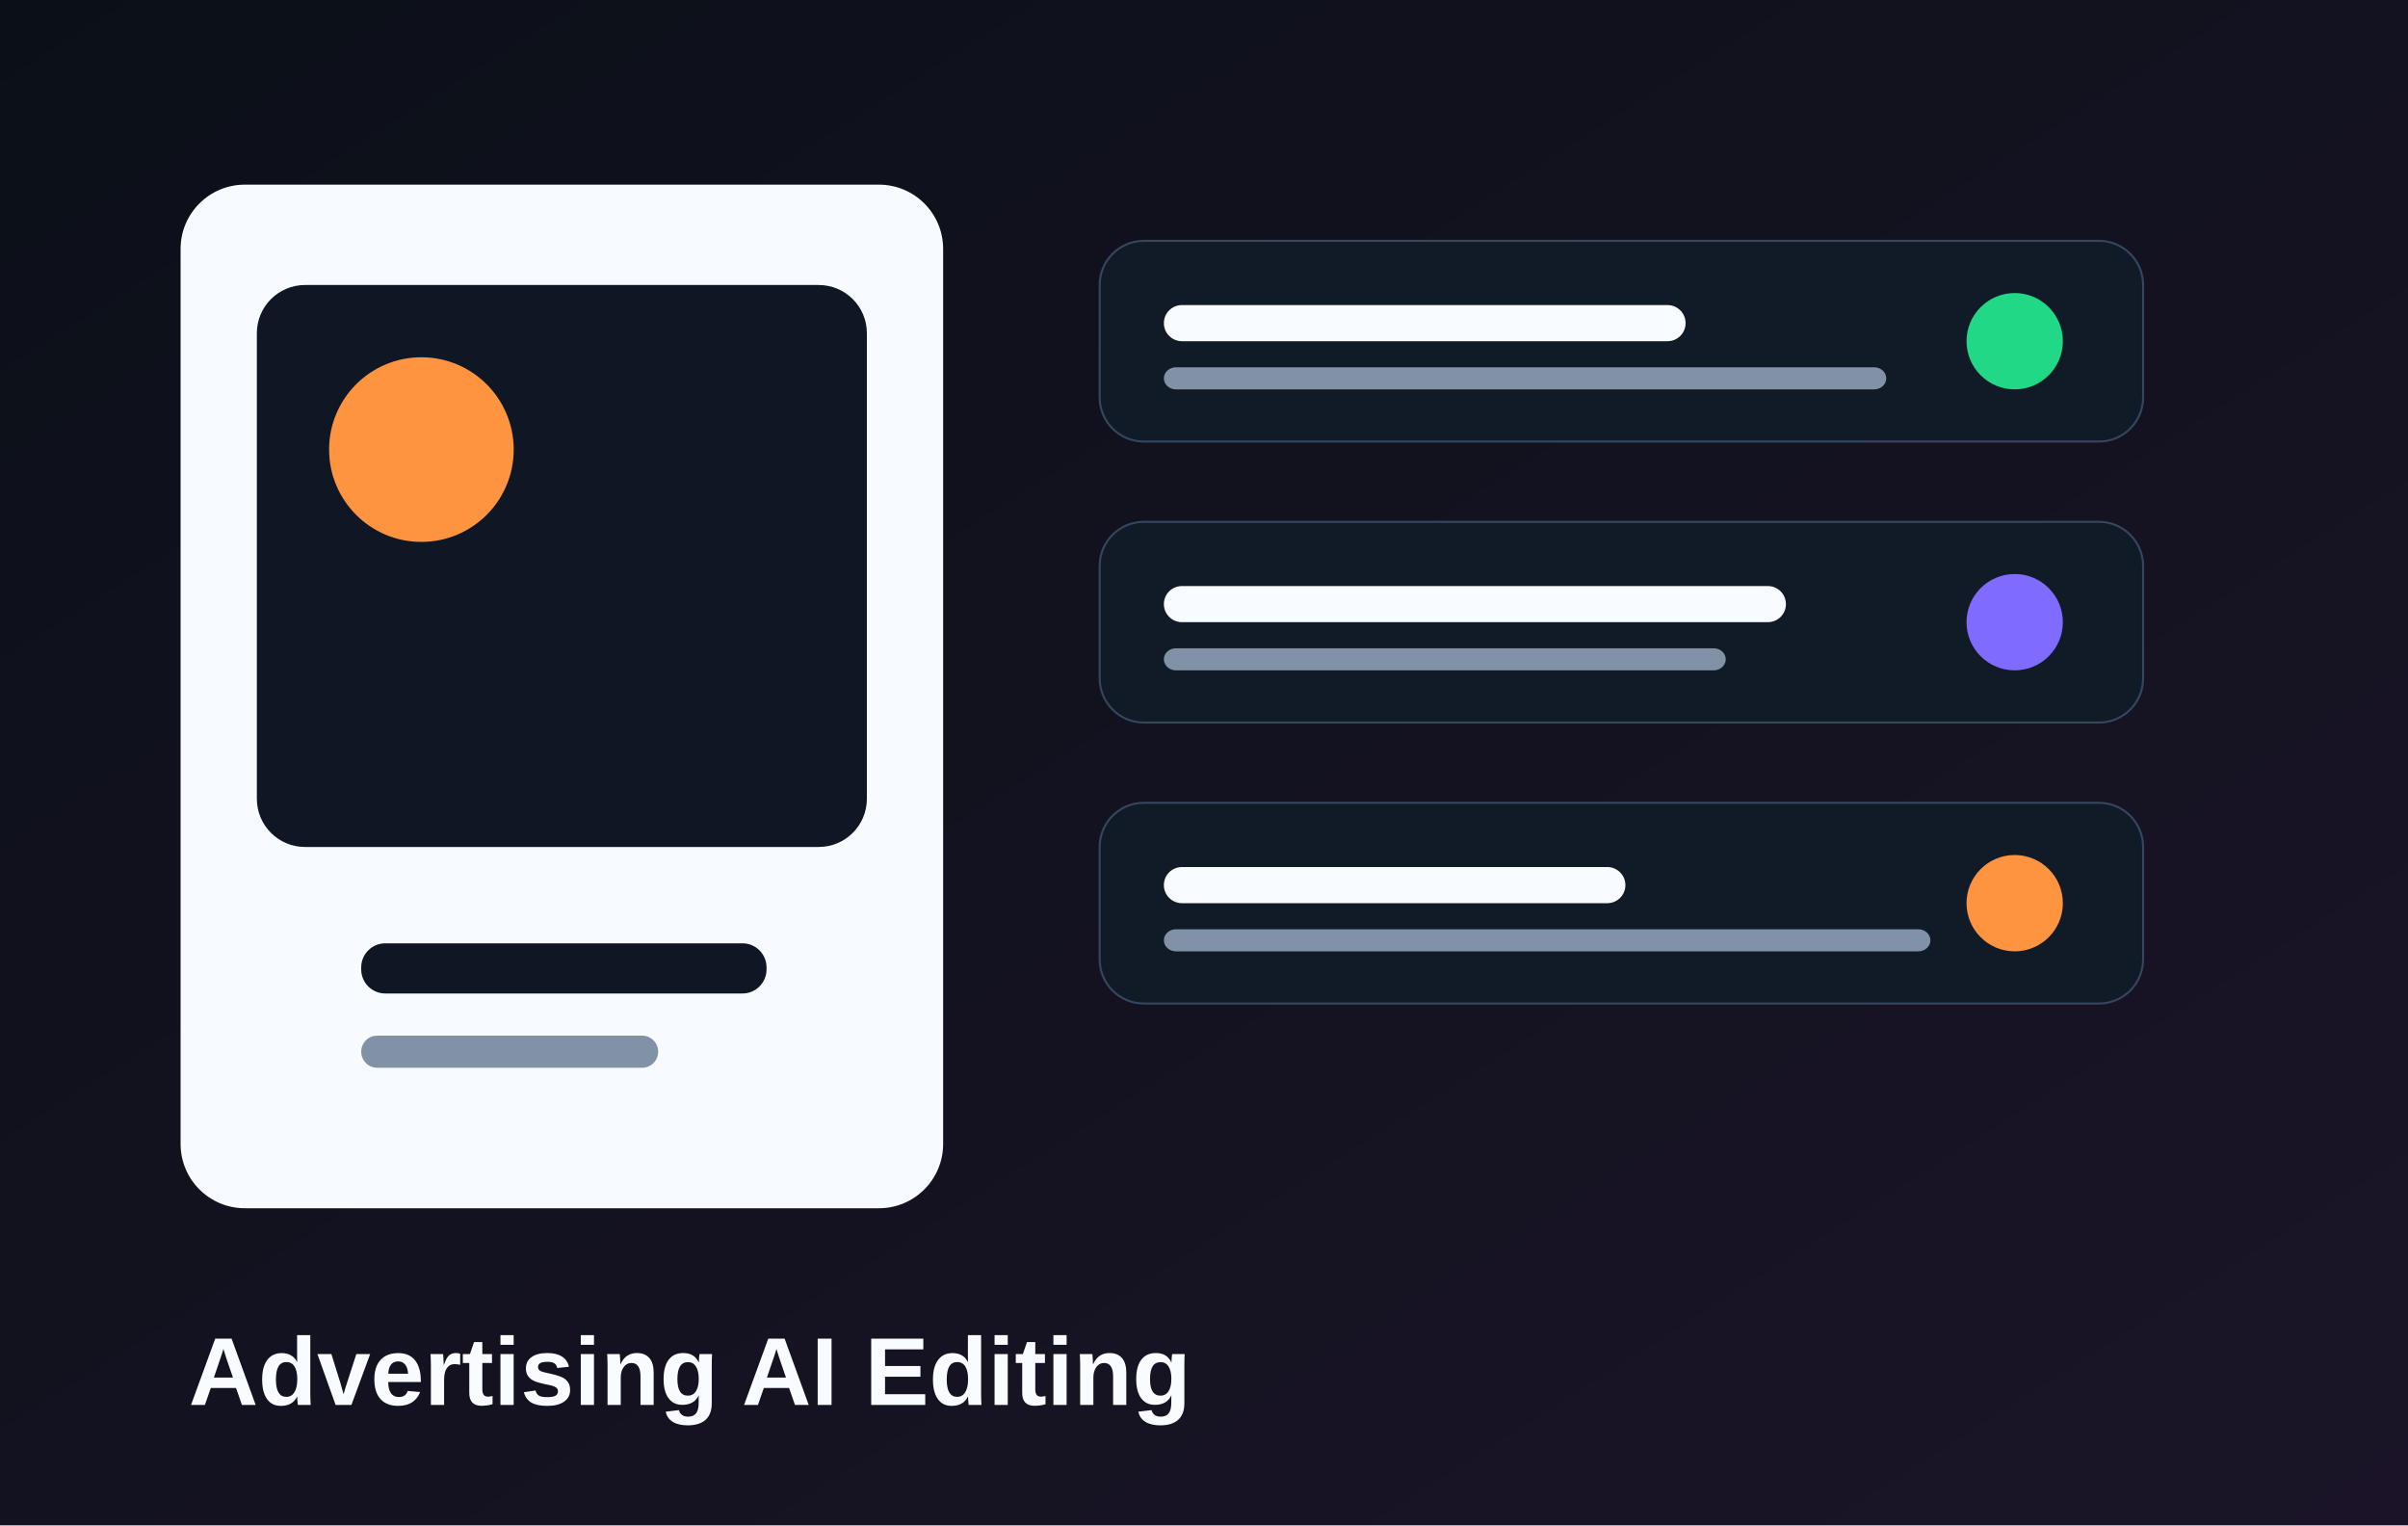
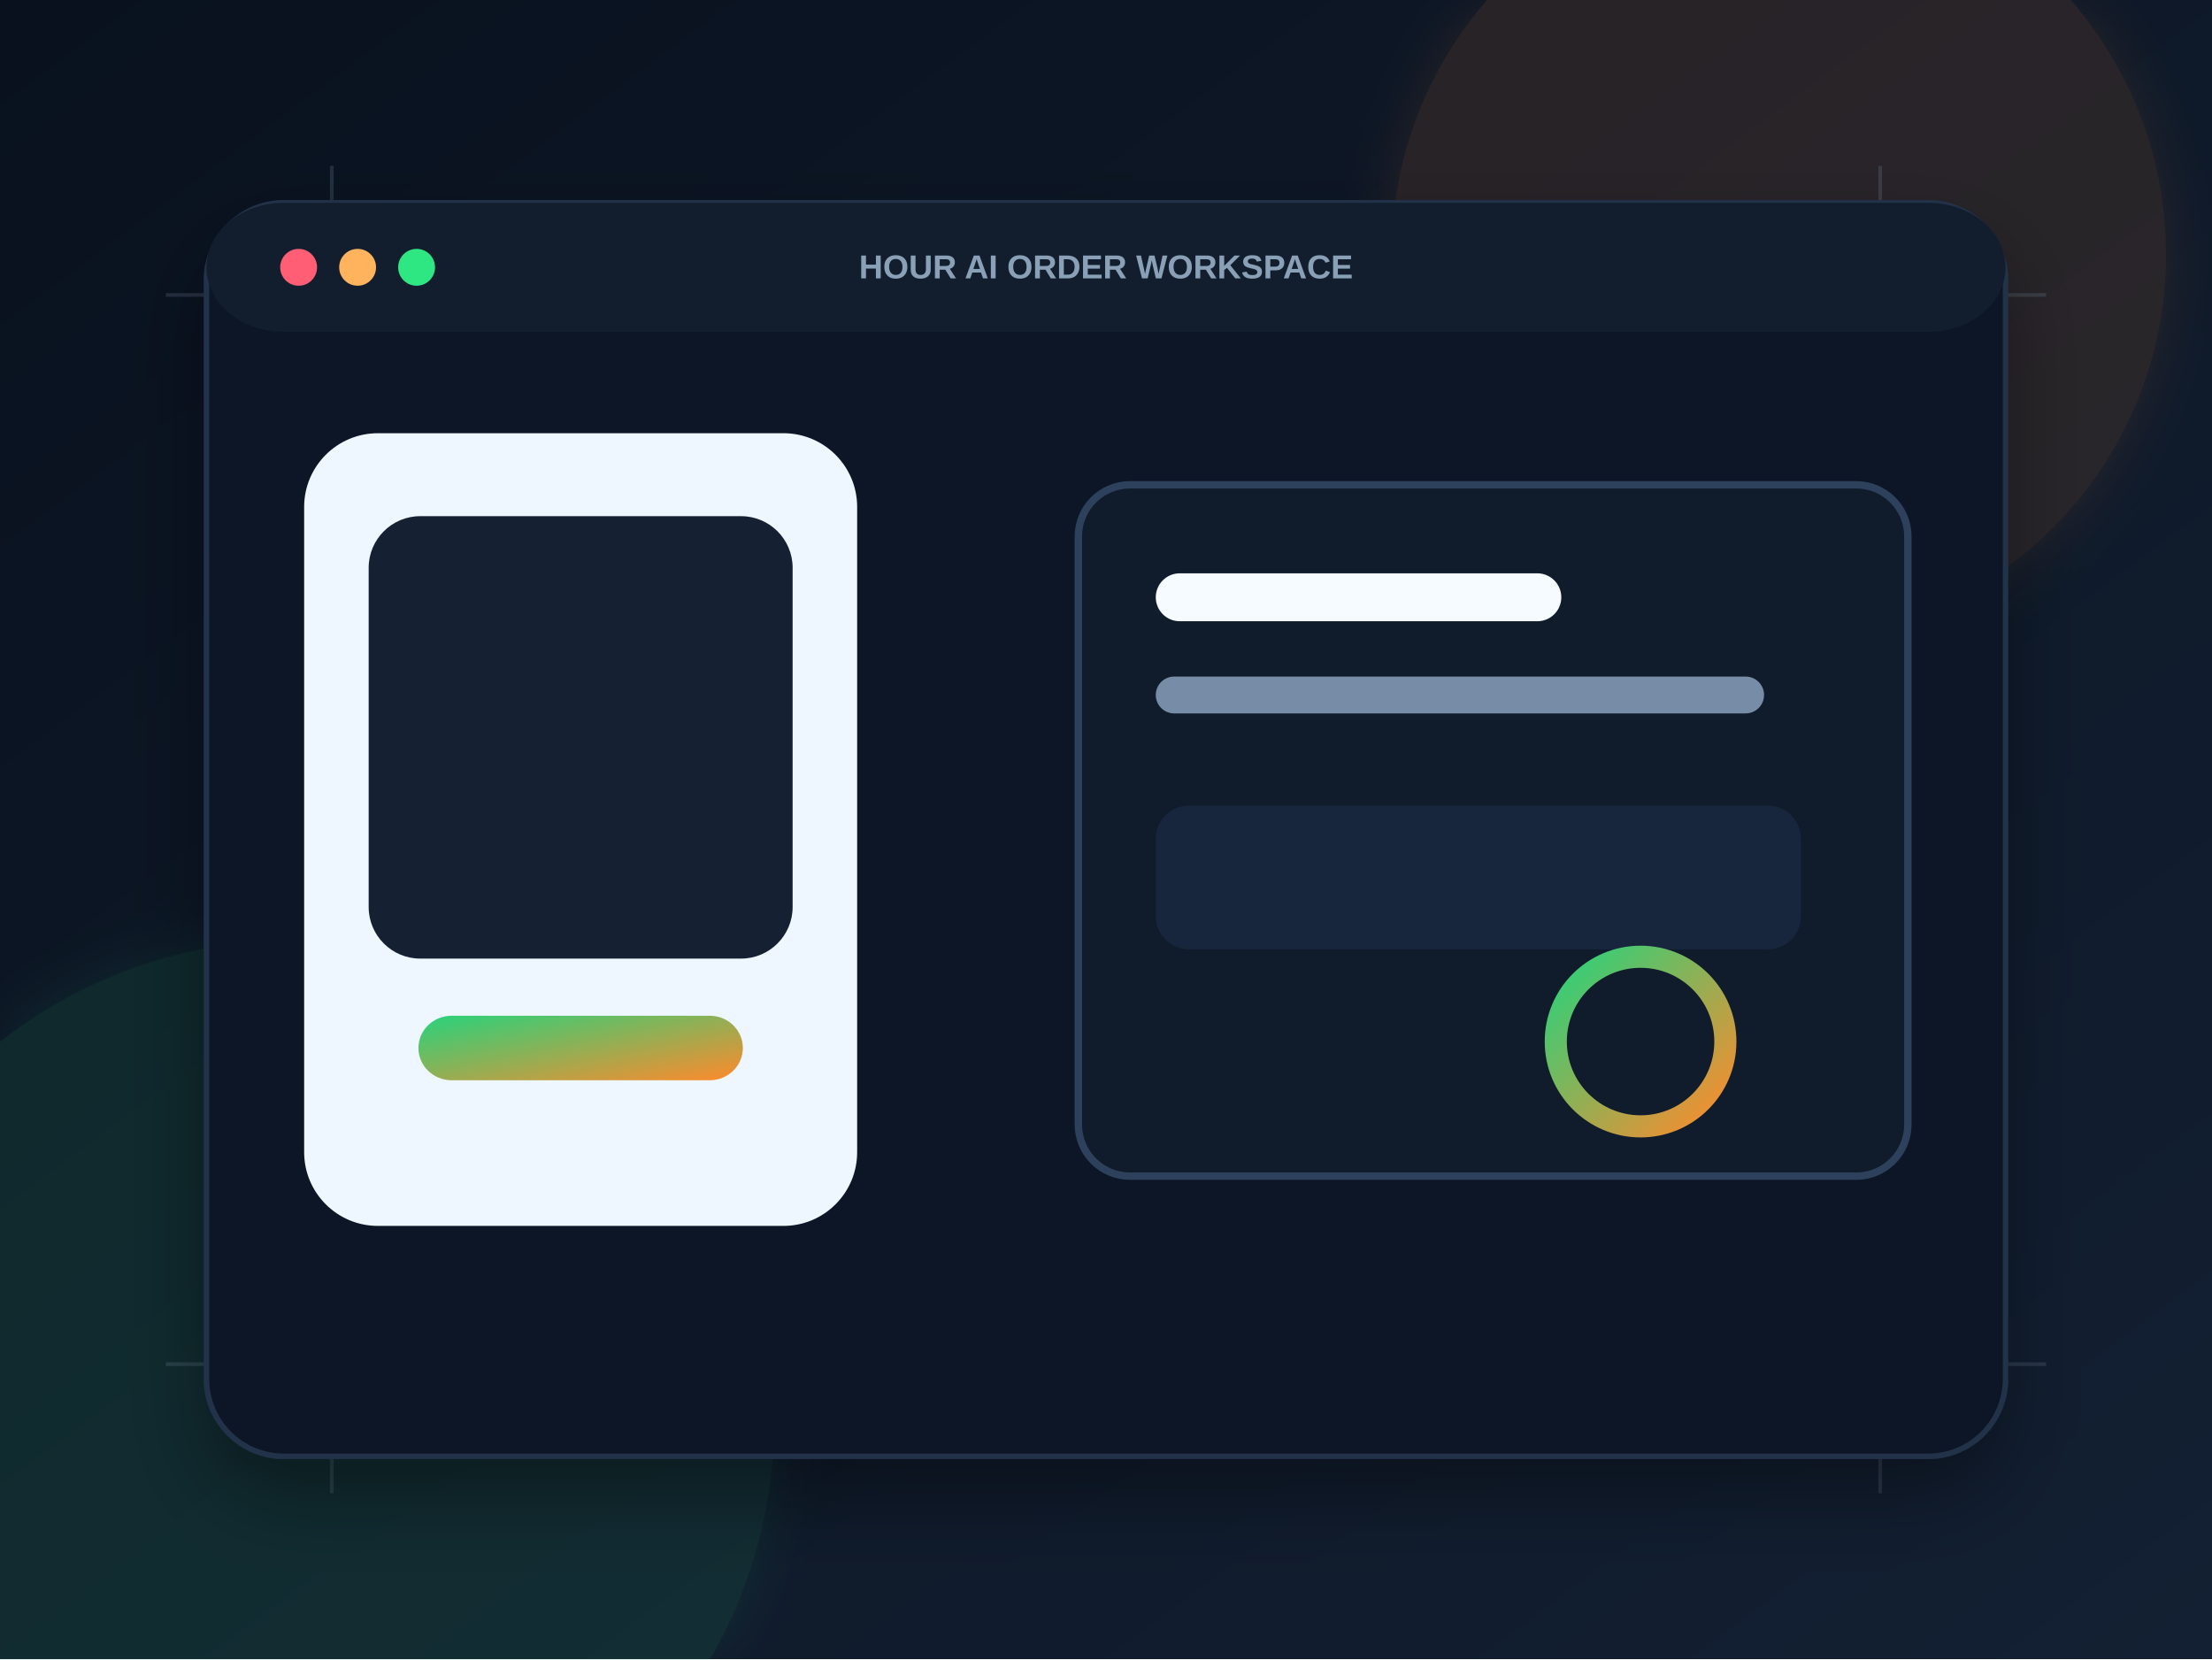
- <svg xmlns="http://www.w3.org/2000/svg" viewBox="0 0 1200 760" role="img" aria-label="Advertising AI editing board">
+ <svg xmlns="http://www.w3.org/2000/svg" width="1200" height="900" viewBox="0 0 1200 900" role="img" aria-label="Advertising AI editing">
  <defs>
    <linearGradient id="bg" x1="0" y1="0" x2="1" y2="1">
-       <stop stop-color="#0b1018" />
-       <stop offset="1" stop-color="#1b1428" />
+       <stop offset="0" stop-color="#09111e" />
+       <stop offset="1" stop-color="#132033" />
    </linearGradient>
-     <linearGradient id="hot" x1="0" y1="0" x2="1" y2="1">
-       <stop stop-color="#ff9440" />
-       <stop offset=".5" stop-color="#7f6bff" />
-       <stop offset="1" stop-color="#00d8ff" />
+     <linearGradient id="accent" x1="0" y1="0" x2="1" y2="1">
+       <stop offset="0" stop-color="#27d37c" />
+       <stop offset="1" stop-color="#ff8a2c" />
    </linearGradient>
+     <filter id="glow" x="-40%" y="-40%" width="180%" height="180%">
+       <feGaussianBlur stdDeviation="15" result="b" />
+       <feMerge>
+         <feMergeNode in="b" />
+         <feMergeNode in="SourceGraphic" />
+       </feMerge>
+     </filter>
+     <filter id="shadow" x="-20%" y="-20%" width="140%" height="140%">
+       <feDropShadow dx="0" dy="22" stdDeviation="22" flood-color="#000" flood-opacity=".36" />
+     </filter>
  </defs>
-   <rect width="1200" height="760" fill="url(#bg)" />
-   <rect x="90" y="92" width="380" height="510" rx="32" fill="#f7fbff" />
-   <rect x="128" y="142" width="304" height="280" rx="24" fill="#0f1724" />
-   <circle cx="210" cy="224" r="46" fill="#ff9440" />
-   <rect x="180" y="470" width="202" height="25" rx="12" fill="#0f1724" />
-   <rect x="180" y="516" width="148" height="16" rx="8" fill="#8191a6" />
-   <g transform="translate(548 120)">
-     <rect width="520" height="100" rx="22" fill="#111b28" stroke="#35475d" />
-     <rect x="32" y="32" width="260" height="18" rx="9" fill="#f8fbff" />
-     <rect x="32" y="63" width="360" height="11" rx="6" fill="#8191a6" />
-     <circle cx="456" cy="50" r="24" fill="#20d886" />
-     <rect y="140" width="520" height="100" rx="22" fill="#111b28" stroke="#35475d" />
-     <rect x="32" y="172" width="310" height="18" rx="9" fill="#f8fbff" />
-     <rect x="32" y="203" width="280" height="11" rx="6" fill="#8191a6" />
-     <circle cx="456" cy="190" r="24" fill="#7f6bff" />
-     <rect y="280" width="520" height="100" rx="22" fill="#111b28" stroke="#35475d" />
-     <rect x="32" y="312" width="230" height="18" rx="9" fill="#f8fbff" />
-     <rect x="32" y="343" width="382" height="11" rx="6" fill="#8191a6" />
-     <circle cx="456" cy="330" r="24" fill="#ff9440" />
+   <rect width="1200" height="900" fill="url(#bg)" />
+   <circle cx="965" cy="138" r="210" fill="#ff8a2c" opacity=".11" filter="url(#glow)" />
+   <circle cx="160" cy="770" r="260" fill="#27d37c" opacity=".10" filter="url(#glow)" />
+   <g opacity=".22" stroke="#7f93aa" stroke-width="2">
+     <path d="M90 160H1110M90 740H1110M180 90V810M1020 90V810" />
+     <path d="M120 230h180l60-60h210M650 730h210l72-72h150" />
  </g>
-   <path d="M542 568h530" stroke="url(#hot)" stroke-width="10" stroke-linecap="round" />
-   <text x="94" y="700" fill="#f8fbff" font-family="Arial, sans-serif" font-size="48" font-weight="800">Advertising AI Editing</text>
+   <rect x="112" y="110" width="976" height="680" rx="42" fill="#0e1725" stroke="#233148" stroke-width="3" filter="url(#shadow)" />
+   <rect x="112" y="110" width="976" height="70" rx="42" fill="#121e2e" />
+   <circle cx="162" cy="145" r="10" fill="#ff5e74" />
+   <circle cx="194" cy="145" r="10" fill="#ffb35c" />
+   <circle cx="226" cy="145" r="10" fill="#2ee783" />
+   <text x="600" y="151" text-anchor="middle" fill="#8aa0b6" font-family="Arial, sans-serif" font-size="18" font-weight="700">HOUR AI ORDER WORKSPACE</text>
+   <g transform="translate(165 235)">
+     <rect x="0" y="0" width="300" height="430" rx="40" fill="#eef7ff" />
+     <rect x="35" y="45" width="230" height="240" rx="28" fill="#152033" />
+     <rect x="62" y="316" width="176" height="35" rx="18" fill="url(#accent)" />
+     <rect x="420" y="28" width="450" height="375" rx="28" fill="#101b2b" stroke="#2e415c" stroke-width="4" />
+     <rect x="462" y="76" width="220" height="26" rx="13" fill="#f5fbff" />
+     <rect x="462" y="132" width="330" height="20" rx="10" fill="#778ca6" />
+     <rect x="462" y="202" width="350" height="78" rx="18" fill="#17263c" />
+     <path d="M490 242h290" stroke="url(#accent)" stroke-width="14" stroke-linecap="round" />
+     <circle cx="725" cy="330" r="46" fill="none" stroke="url(#accent)" stroke-width="12" />
+   </g>
</svg>
